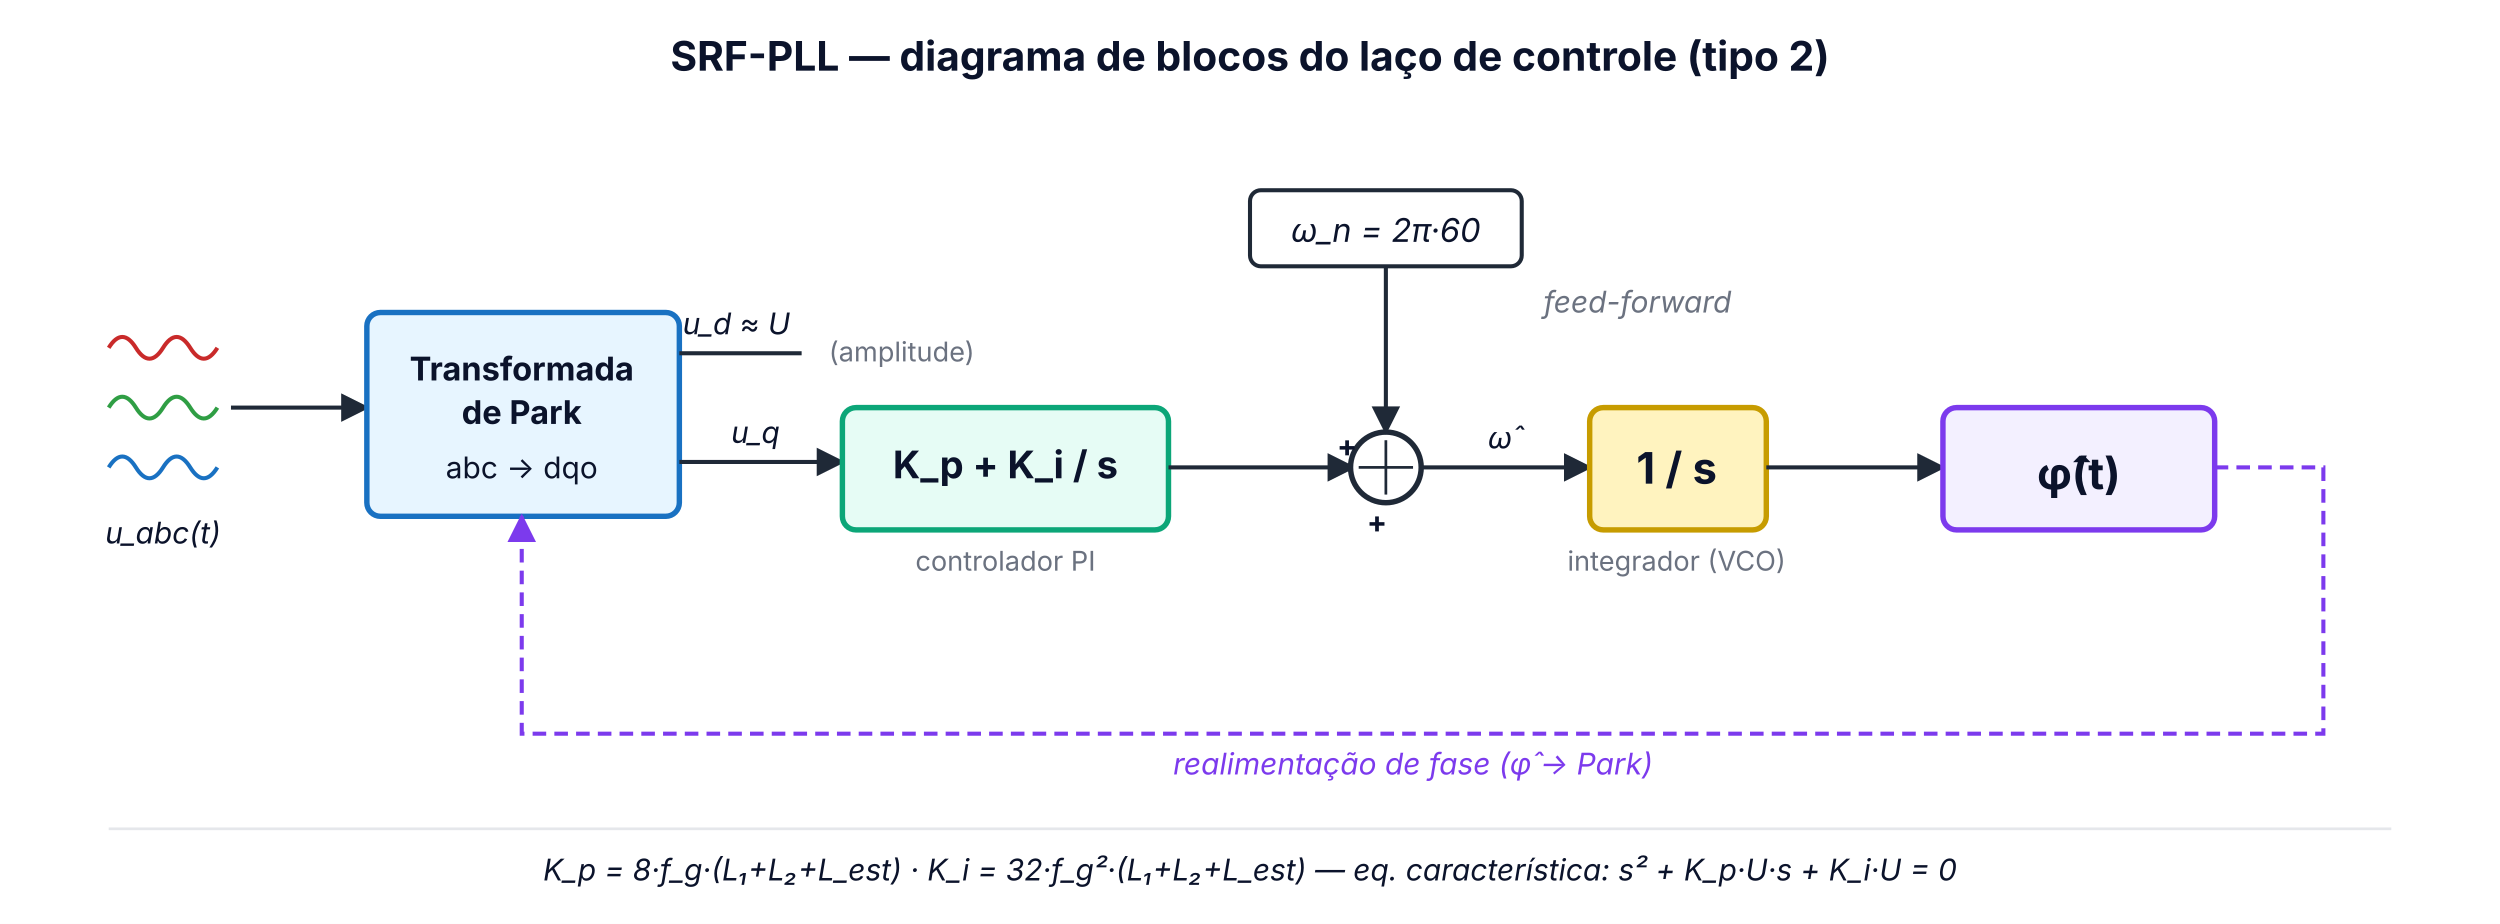
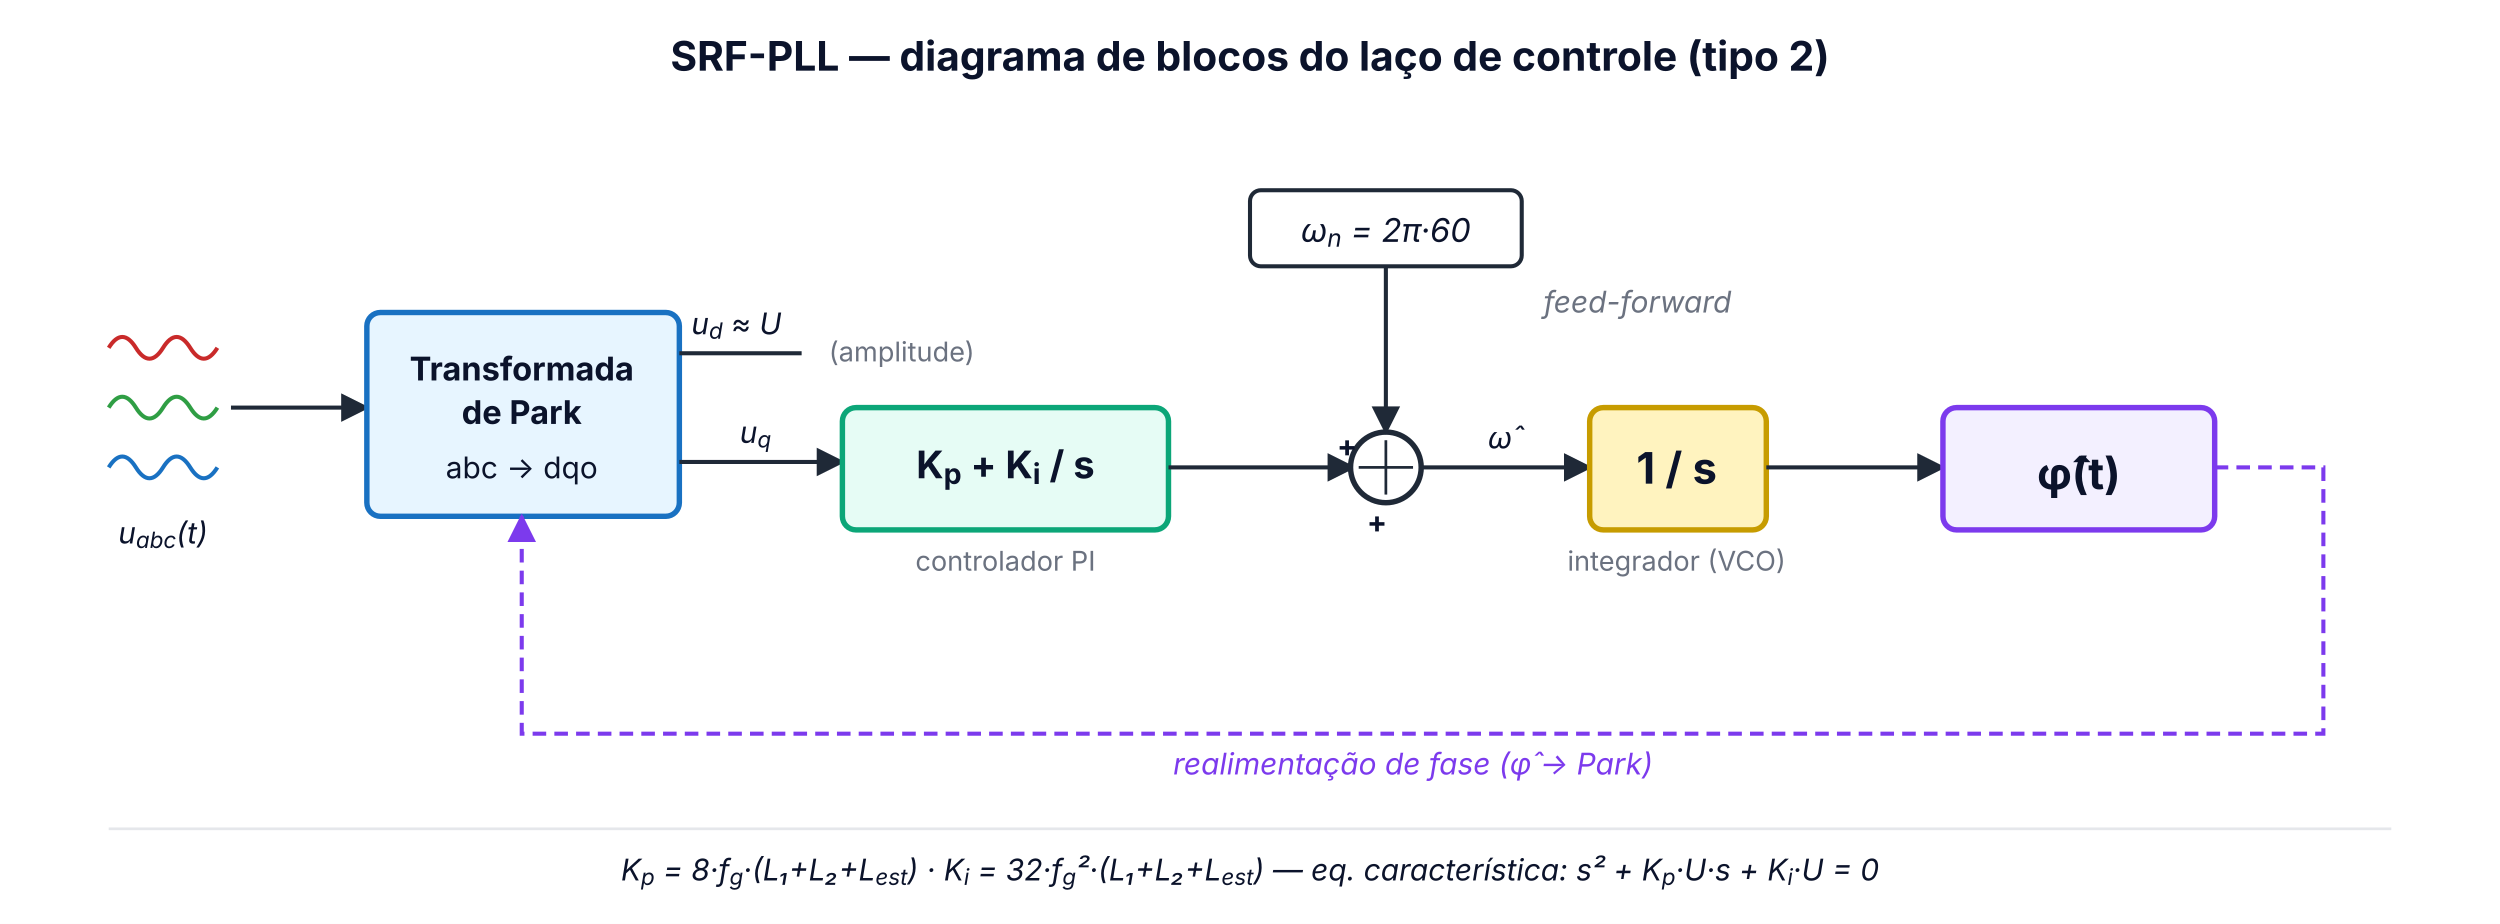
<svg xmlns="http://www.w3.org/2000/svg" viewBox="0 0 920 340" font-family="ui-sans-serif, system-ui, -apple-system, sans-serif">
  <defs>
    <marker id="arr" viewBox="0 0 10 10" refX="9" refY="5" markerWidth="7" markerHeight="7" orient="auto-start-reverse">
      <path d="M 0 0 L 10 5 L 0 10 z" fill="#1f2937" />
    </marker>
    <marker id="arrP" viewBox="0 0 10 10" refX="9" refY="5" markerWidth="7" markerHeight="7" orient="auto-start-reverse">
      <path d="M 0 0 L 10 5 L 0 10 z" fill="#7c3aed" />
    </marker>
  </defs>
  <rect width="920" height="340" fill="#ffffff" />
  <text x="460" y="26" text-anchor="middle" font-size="15" font-weight="700" fill="#0B132B">
    SRF-PLL — diagrama de blocos do laço de controle (tipo 2)
  </text>
  <g transform="translate(40,150)">
    <path d="M 0 -22 q 5 -8 10 0 q 5 8 10 0 q 5 -8 10 0 q 5 8 10 0" fill="none" stroke="#c92a2a" stroke-width="1.5" />
    <path d="M 0 0   q 5 -8 10 0 q 5 8 10 0 q 5 -8 10 0 q 5 8 10 0" fill="none" stroke="#2f9e44" stroke-width="1.5" />
    <path d="M 0 22  q 5 -8 10 0 q 5 8 10 0 q 5 -8 10 0 q 5 8 10 0" fill="none" stroke="#1971c2" stroke-width="1.5" />
-     <text x="20" y="50" text-anchor="middle" font-size="11" font-style="italic" fill="#0B132B">u_abc(t)</text>
+     <text x="20" y="50" text-anchor="middle" font-size="11" font-style="italic" fill="#0B132B">u<tspan baseline-shift="sub" font-size="75%">abc</tspan>(t)</text>
  </g>
  <line x1="85" y1="150" x2="135" y2="150" stroke="#1f2937" stroke-width="1.5" marker-end="url(#arr)" />
  <rect x="135" y="115" width="115" height="75" fill="#e7f5ff" stroke="#1971c2" stroke-width="2" rx="5" />
  <text x="192" y="140" text-anchor="middle" font-size="12" font-weight="700" fill="#0B132B">Transformada</text>
  <text x="192" y="156" text-anchor="middle" font-size="12" font-weight="700" fill="#0B132B">de Park</text>
  <text x="192" y="176" text-anchor="middle" font-size="11" fill="#0B132B">abc → dqo</text>
  <line x1="250" y1="130" x2="295" y2="130" stroke="#1f2937" stroke-width="1.5" />
-   <text x="271" y="123" text-anchor="middle" font-size="11" font-style="italic" fill="#0B132B">u_d ≈ U</text>
+   <text x="271" y="123" text-anchor="middle" font-size="11" font-style="italic" fill="#0B132B">u<tspan baseline-shift="sub" font-size="75%">d</tspan> ≈ U</text>
  <text x="305" y="133" font-size="10" fill="#6b7280">(amplitude)</text>
  <line x1="250" y1="170" x2="310" y2="170" stroke="#1f2937" stroke-width="1.5" marker-end="url(#arr)" />
-   <text x="278" y="163" text-anchor="middle" font-size="11" font-style="italic" fill="#0B132B">u_q</text>
+   <text x="278" y="163" text-anchor="middle" font-size="11" font-style="italic" fill="#0B132B">u<tspan baseline-shift="sub" font-size="75%">q</tspan>
+   </text>
  <rect x="310" y="150" width="120" height="45" fill="#e6fcf5" stroke="#0ca678" stroke-width="2" rx="5" />
-   <text x="370" y="176" text-anchor="middle" font-size="14" font-weight="700" fill="#0B132B">K_p + K_i / s</text>
+   <text x="370" y="176" text-anchor="middle" font-size="14" font-weight="700" fill="#0B132B">K<tspan baseline-shift="sub" font-size="75%">p</tspan> + K<tspan baseline-shift="sub" font-size="75%">i</tspan> / s</text>
  <text x="370" y="210" text-anchor="middle" font-size="10" fill="#6b7280">controlador PI</text>
  <line x1="430" y1="172" x2="498" y2="172" stroke="#1f2937" stroke-width="1.5" marker-end="url(#arr)" />
  <circle cx="510" cy="172" r="13" fill="white" stroke="#1f2937" stroke-width="2" />
  <line x1="500" y1="172" x2="520" y2="172" stroke="#1f2937" stroke-width="1" />
  <line x1="510" y1="162" x2="510" y2="182" stroke="#1f2937" stroke-width="1" />
  <text x="492" y="168" font-size="11" font-weight="700" fill="#0B132B">+</text>
  <text x="503" y="196" font-size="11" font-weight="700" fill="#0B132B">+</text>
  <rect x="460" y="70" width="100" height="28" fill="white" stroke="#1f2937" stroke-width="1.5" rx="4" />
-   <text x="510" y="89" text-anchor="middle" font-size="12" font-style="italic" fill="#0B132B">ω_n = 2π·60</text>
+   <text x="510" y="89" text-anchor="middle" font-size="12" font-style="italic" fill="#0B132B">ω<tspan baseline-shift="sub" font-size="75%">n</tspan> = 2π·60</text>
  <line x1="510" y1="98" x2="510" y2="159" stroke="#1f2937" stroke-width="1.5" marker-end="url(#arr)" />
  <text x="568" y="115" font-size="11" font-style="italic" fill="#6b7280">feed-forward</text>
  <line x1="523" y1="172" x2="585" y2="172" stroke="#1f2937" stroke-width="1.5" marker-end="url(#arr)" />
  <text x="552" y="165" text-anchor="middle" font-size="11" font-style="italic" fill="#0B132B">ω̂</text>
  <rect x="585" y="150" width="65" height="45" fill="#fff3bf" stroke="#c79c00" stroke-width="2" rx="5" />
  <text x="617" y="178" text-anchor="middle" font-size="16" font-weight="700" fill="#0B132B">1 / s</text>
  <text x="617" y="210" text-anchor="middle" font-size="10" fill="#6b7280">integrador (VCO)</text>
  <line x1="650" y1="172" x2="715" y2="172" stroke="#1f2937" stroke-width="1.5" marker-end="url(#arr)" />
  <rect x="715" y="150" width="100" height="45" fill="#f3f0ff" stroke="#7c3aed" stroke-width="2" rx="5" />
  <text x="765" y="180" text-anchor="middle" font-size="16" font-weight="700" fill="#0B132B">φ̂(t)</text>
  <path d="M 815 172 L 855 172 L 855 270 L 192 270 L 192 190" fill="none" stroke="#7c3aed" stroke-width="1.5" stroke-dasharray="5,3" marker-end="url(#arrP)" />
  <text x="520" y="285" text-anchor="middle" font-size="11" font-style="italic" fill="#7c3aed">realimentação de fase (φ̂ → Park)</text>
  <line x1="40" y1="305" x2="880" y2="305" stroke="#e5e7eb" stroke-width="1" />
  <text x="460" y="324" text-anchor="middle" font-size="11" font-style="italic" fill="#0B132B">
-     K_p = 8·f_g·(L₁+L₂+L_est)  ·  K_i = 32·f_g²·(L₁+L₂+L_est)  —  eq. característica:  s² + K_p·U·s + K_i·U = 0
+     K<tspan baseline-shift="sub" font-size="75%">p</tspan> = 8·f<tspan baseline-shift="sub" font-size="75%">g</tspan>·(L₁+L₂+L<tspan baseline-shift="sub" font-size="75%">est</tspan>)  ·  K<tspan baseline-shift="sub" font-size="75%">i</tspan> = 32·f<tspan baseline-shift="sub" font-size="75%">g</tspan>²·(L₁+L₂+L<tspan baseline-shift="sub" font-size="75%">est</tspan>)  —  eq. característica:  s² + K<tspan baseline-shift="sub" font-size="75%">p</tspan>·U·s + K<tspan baseline-shift="sub" font-size="75%">i</tspan>·U = 0
  </text>
</svg>
